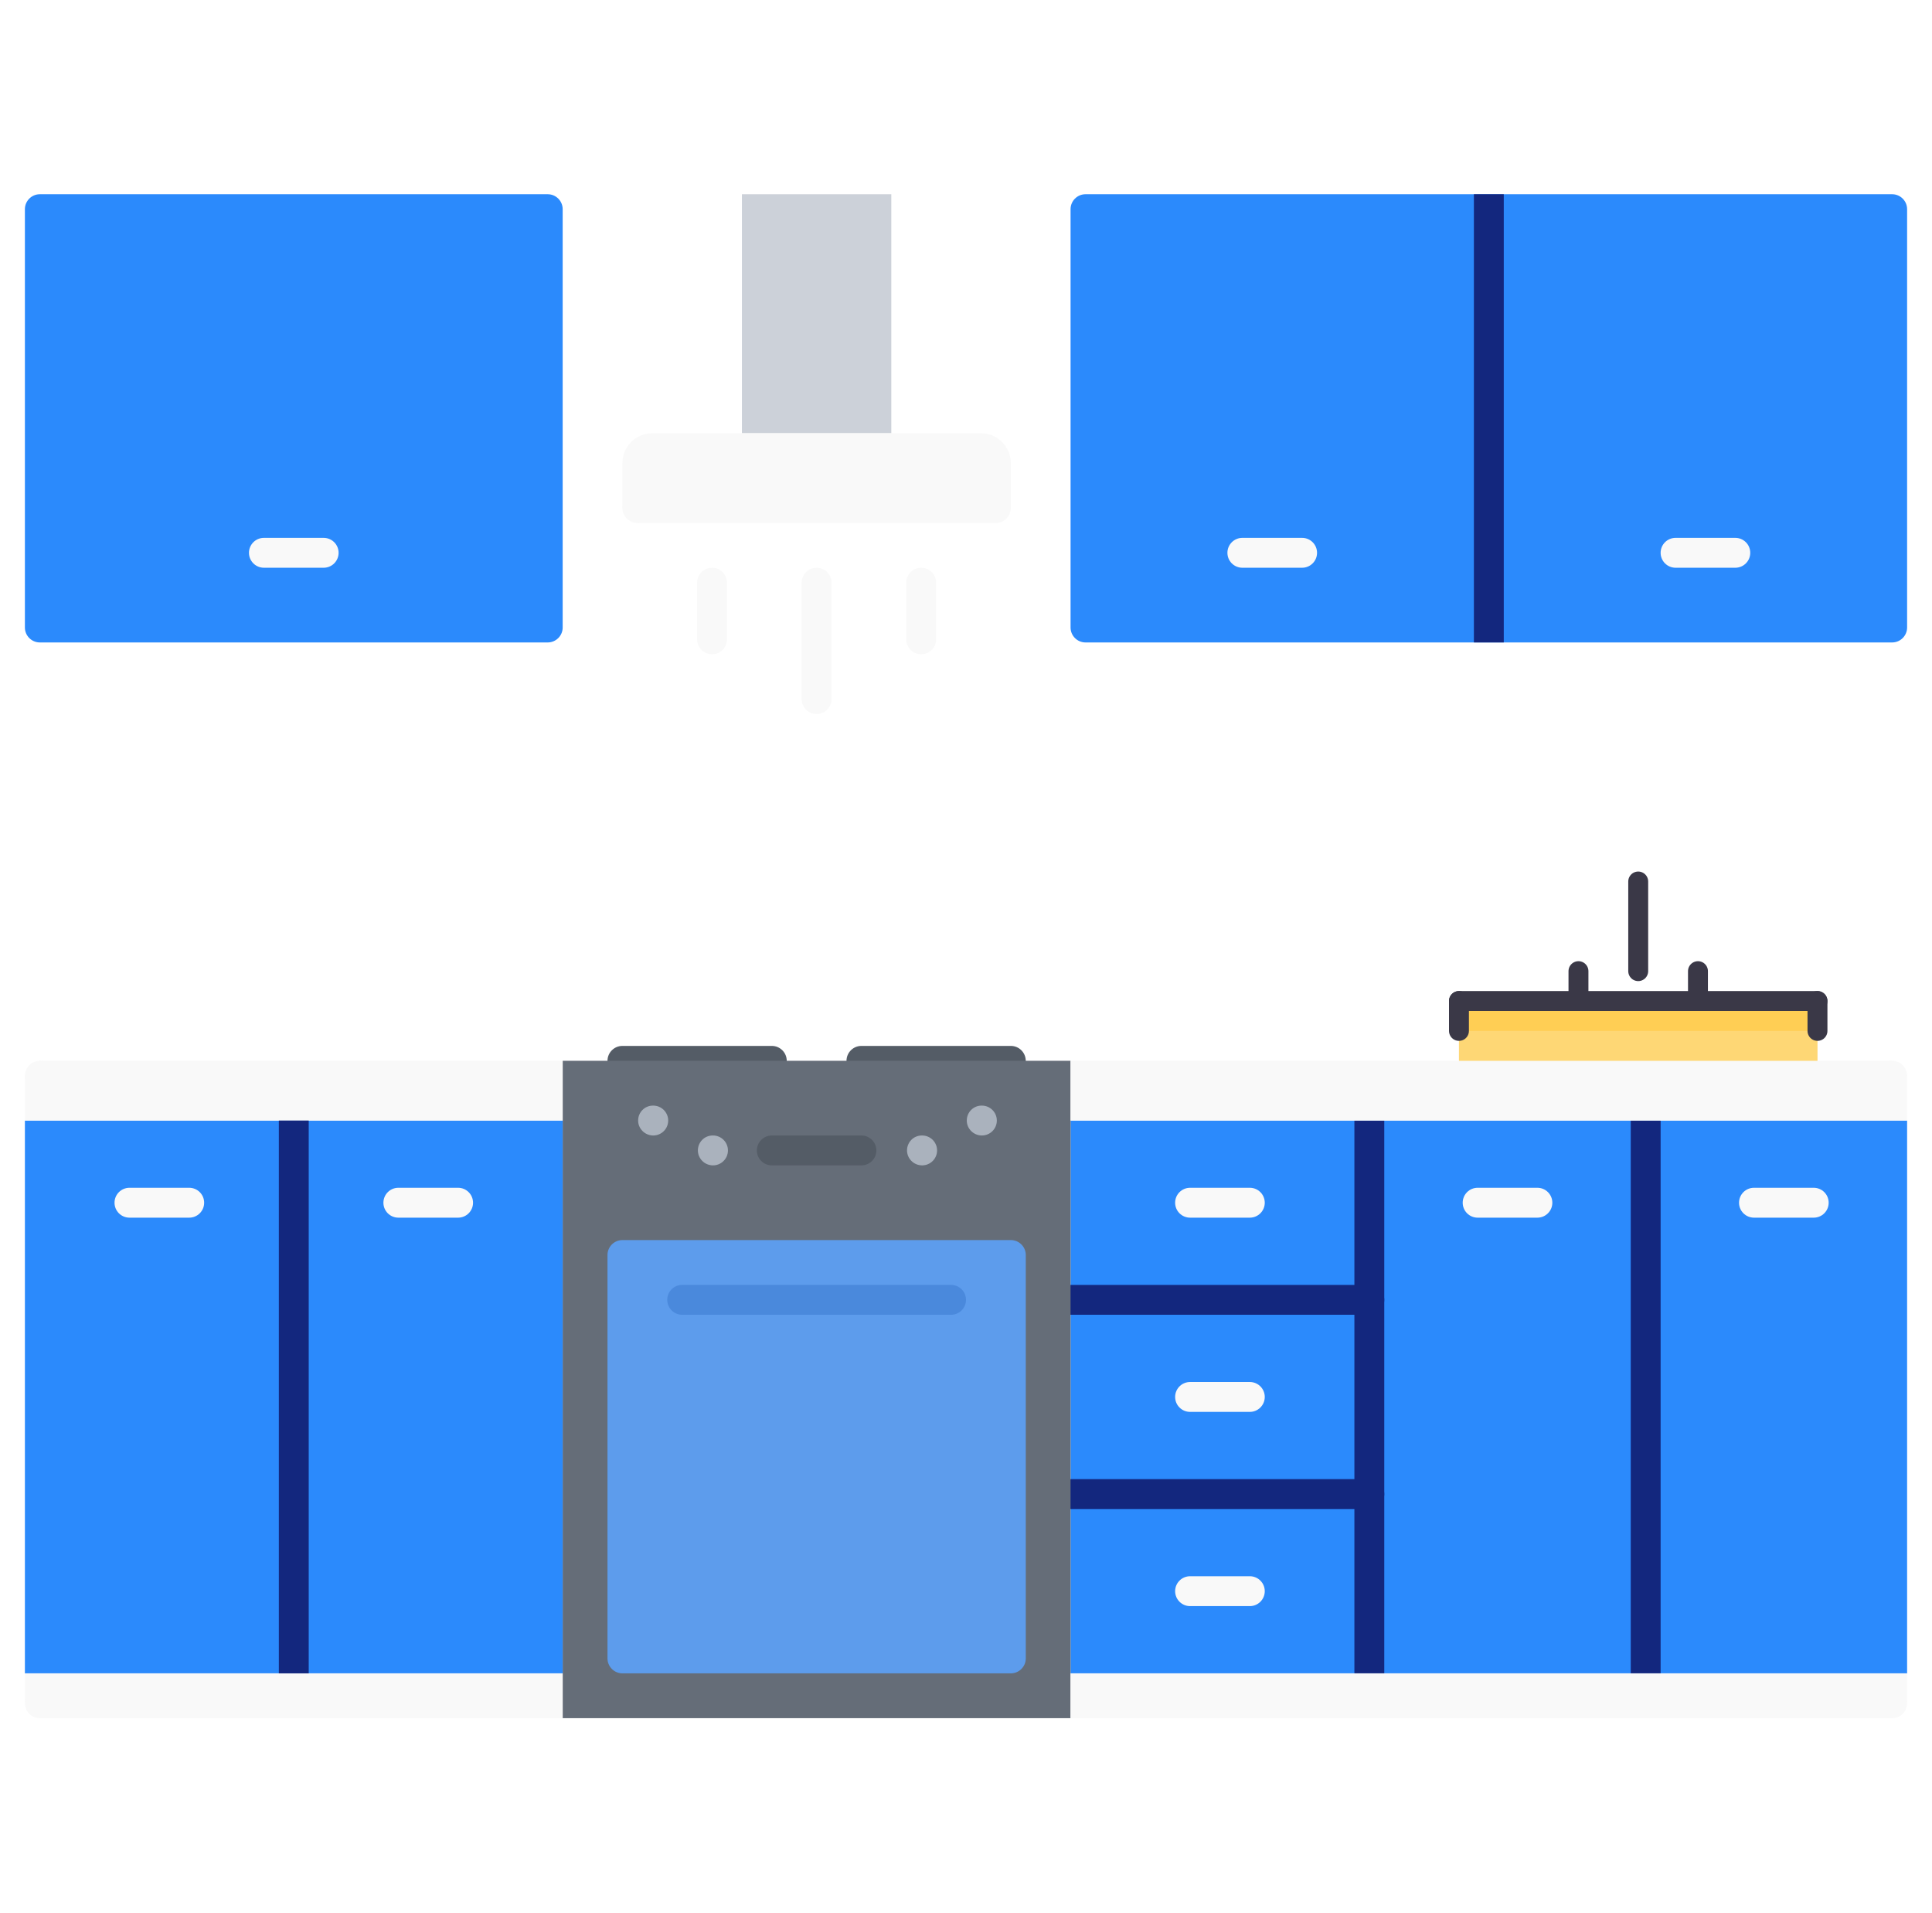
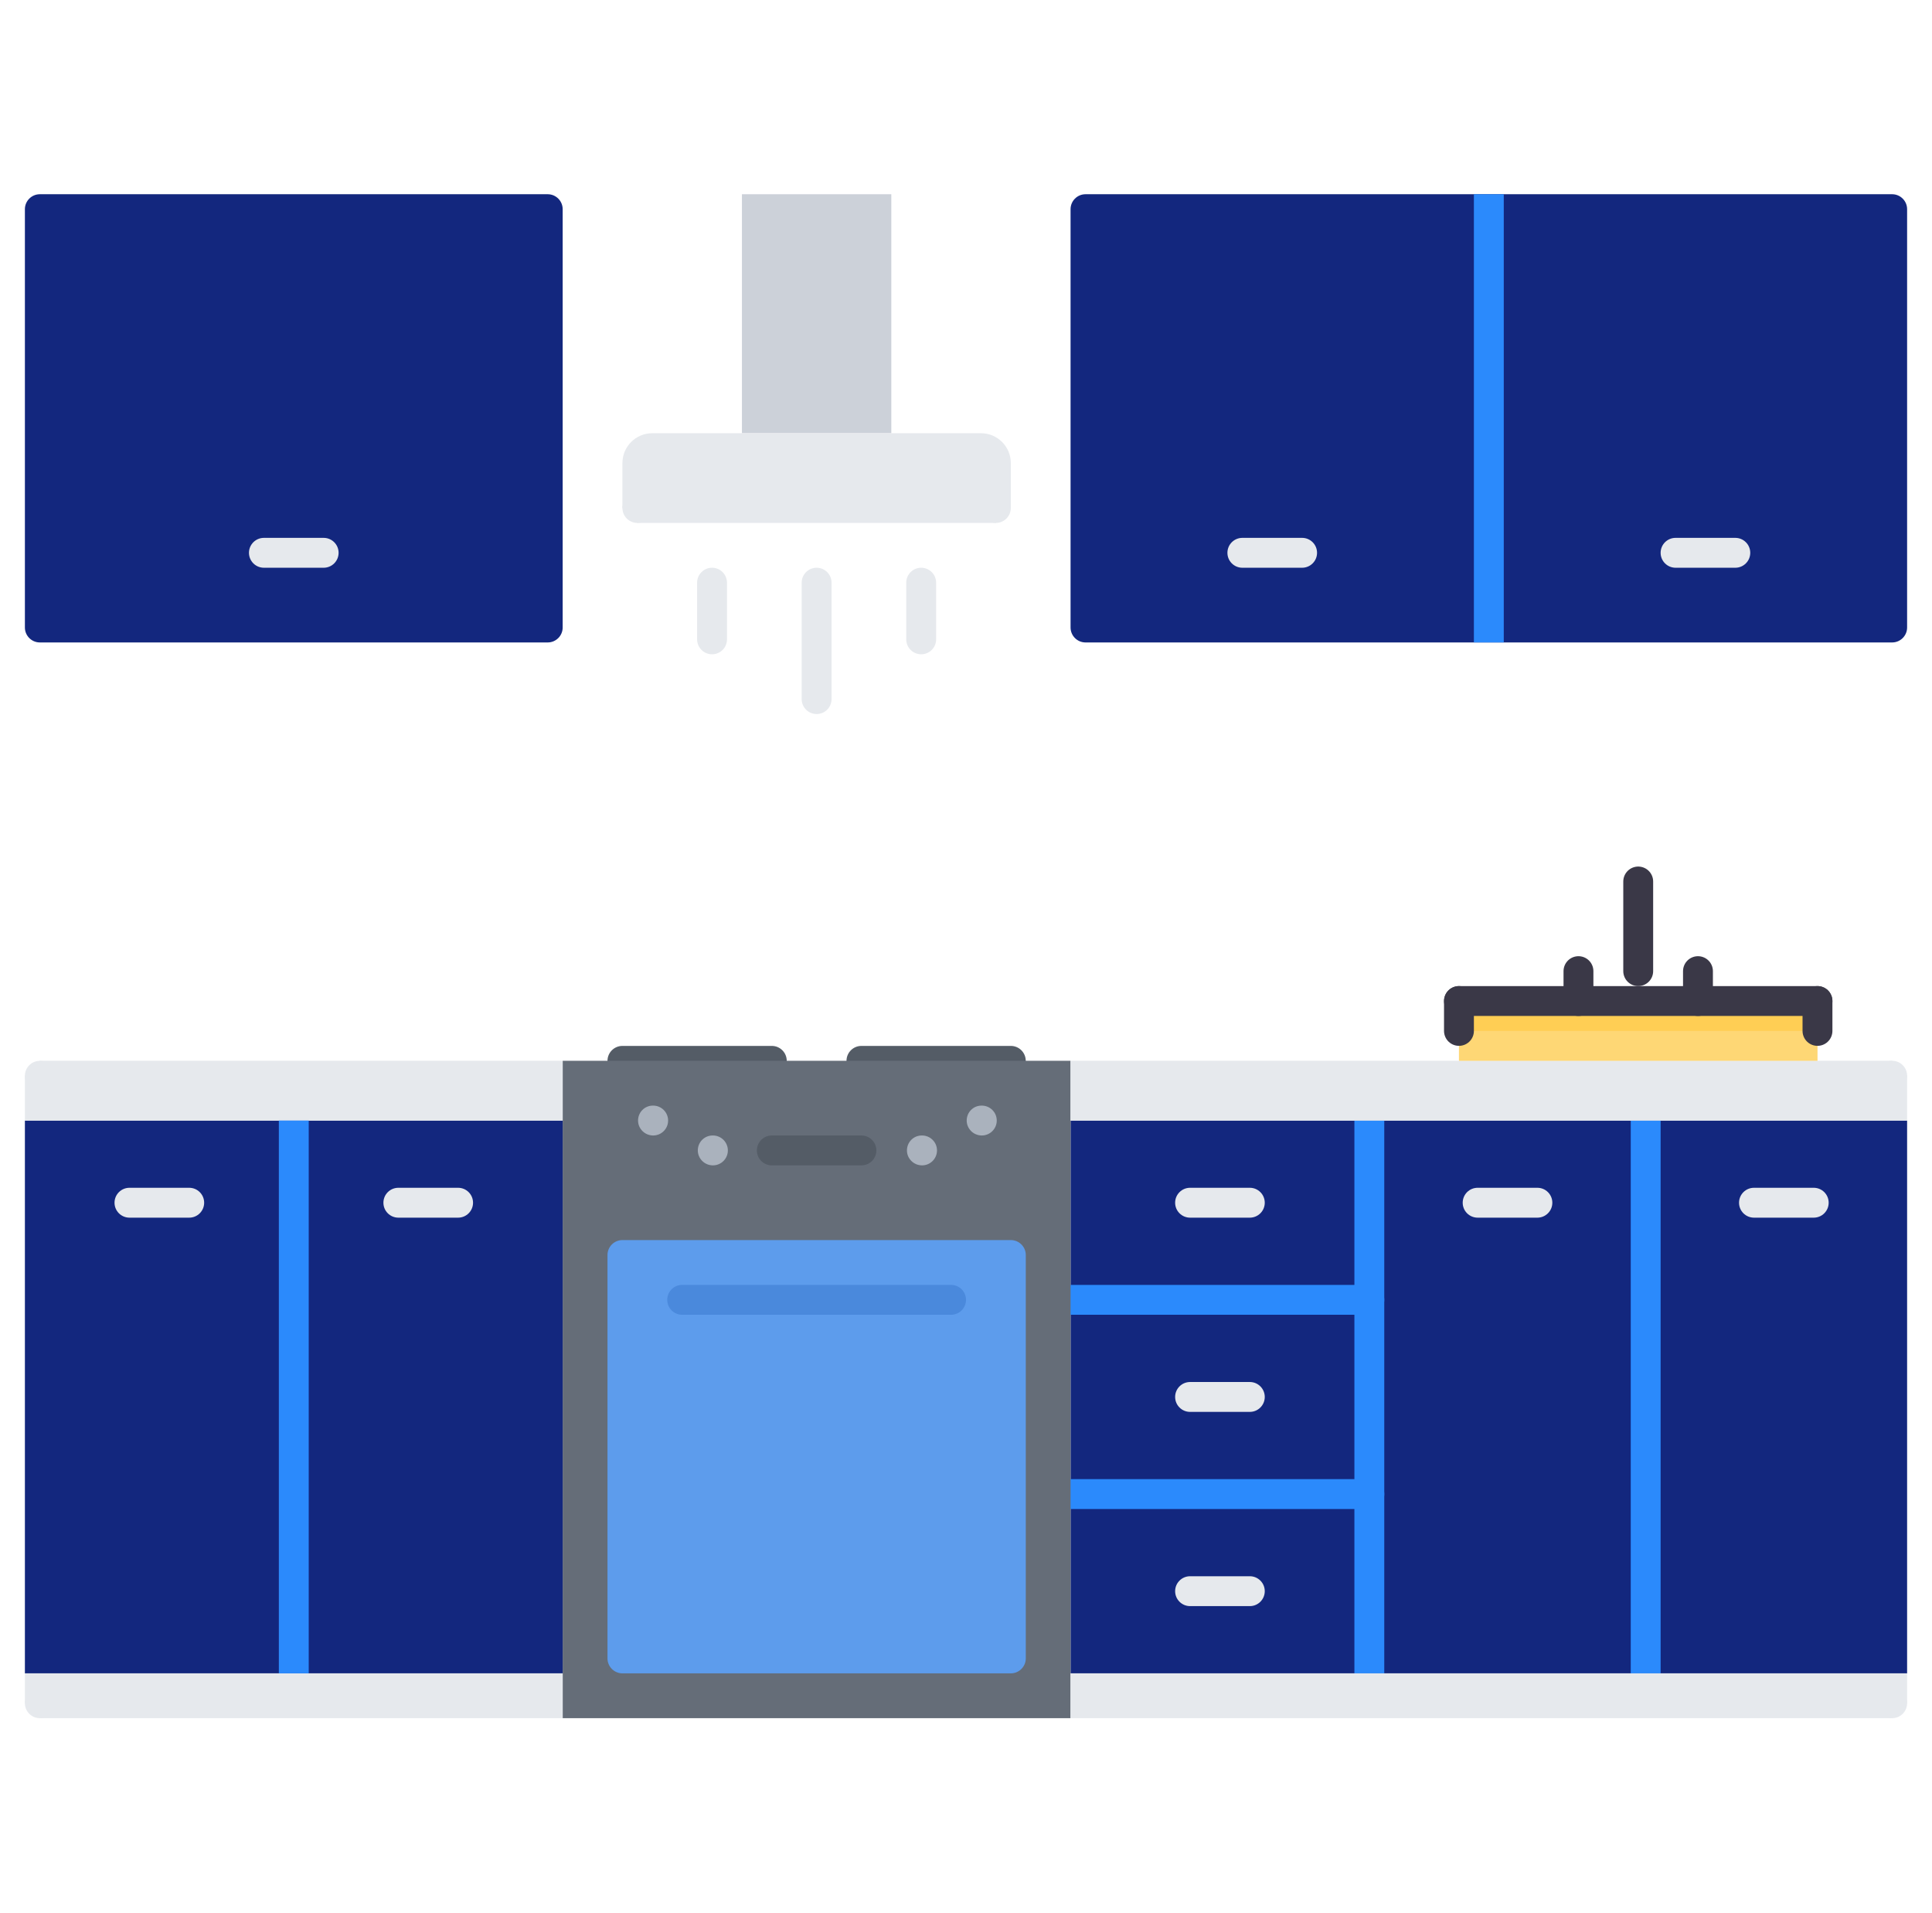
<svg xmlns="http://www.w3.org/2000/svg" width="97" height="96" viewBox="0 0 97 96" fill="none">
-   <g id="kitchen">
-     <path id="Vector" d="M95.75 56.25H53.75V84H95.75V56.25Z" fill="#2B8AFC" />
-     <path id="Vector_2" d="M69.5 56.25H68V84H69.5V56.25Z" fill="#13277E" />
-     <path id="Vector_3" d="M83.375 56.25H81.875V84H83.375V56.25Z" fill="#13277E" />
-     <path id="Vector_4" d="M68.75 66H53.75C53.336 66 53 65.664 53 65.25C53 64.836 53.336 64.5 53.75 64.5H68.75C69.164 64.5 69.5 64.836 69.5 65.25C69.5 65.664 69.164 66 68.75 66ZM68.75 75.75H53.75C53.336 75.75 53 75.414 53 75C53 74.586 53.336 74.25 53.75 74.25H68.75C69.164 74.25 69.5 74.586 69.5 75C69.5 75.414 69.164 75.75 68.75 75.75Z" fill="#13277E" />
-     <path id="Vector_5" d="M38.75 54.003H31.25C30.836 54.003 30.5 53.667 30.5 53.253C30.5 52.839 30.836 52.503 31.25 52.503H38.75C39.164 52.503 39.5 52.839 39.5 53.253C39.5 53.667 39.164 54.003 38.75 54.003ZM50.75 54.003H43.25C42.836 54.003 42.5 53.667 42.5 53.253C42.5 52.839 42.836 52.503 43.25 52.503H50.75C51.164 52.503 51.5 52.839 51.5 53.253C51.5 53.667 51.164 54.003 50.75 54.003Z" fill="#545C66" />
-     <path id="Vector_6" d="M53.75 53.25H28.25V86.25H53.75V53.25Z" fill="#656D78" />
-     <path id="Vector_7" d="M28.25 31.5C28.25 31.913 27.913 32.25 27.5 32.25H2C1.587 32.25 1.25 31.913 1.25 31.5V10.5C1.25 10.088 1.587 9.75 2 9.75H27.5C27.913 9.75 28.25 10.088 28.25 10.5V31.5Z" fill="#2B8AFC" />
-     <path id="Vector_8" d="M28.25 56.25H1.25V84H28.25V56.25Z" fill="#2B8AFC" />
-     <path id="Vector_9" d="M95.75 31.5C95.75 31.913 95.412 32.25 95 32.25H54.5C54.087 32.25 53.75 31.913 53.75 31.5V10.5C53.75 10.088 54.087 9.75 54.5 9.75H95C95.412 9.75 95.75 10.088 95.75 10.5V31.5Z" fill="#2B8AFC" />
-     <path id="Vector_10" d="M28.25 56.25H1.25V54.003L1.998 53.25H28.25V56.25Z" fill="#F9F9F9" />
-     <path id="Vector_11" d="M95.75 56.25H53.75V53.25H94.999L95.75 54V56.25Z" fill="#F9F9F9" />
-     <path id="Vector_12" d="M28.25 86.25H1.998L1.25 85.5V84H28.25V86.25Z" fill="#F9F9F9" />
-     <path id="Vector_13" d="M94.999 86.25H53.75V84H95.75V85.5L94.999 86.25Z" fill="#F9F9F9" />
-     <path id="Vector_14" d="M91.25 50.25H73.25V53.25H91.25V50.25Z" fill="#FFCE54" />
-     <path id="Vector_15" d="M51.502 83.25C51.502 83.662 51.164 84 50.752 84H31.25C30.837 84 30.5 83.662 30.5 83.25V63C30.5 62.587 30.837 62.25 31.25 62.25H50.752C51.164 62.25 51.502 62.587 51.502 63V83.25Z" fill="#5D9CEC" />
-     <path id="Vector_16" d="M44.75 9.75H37.25V21.748H44.75V9.75Z" fill="#CCD1D9" />
-     <path id="Vector_17" d="M49.25 21.748H32.75C31.921 21.748 31.25 22.419 31.25 23.248V25.5L31.998 26.25H50L50.75 25.5V23.248C50.75 22.419 50.08 21.748 49.25 21.748Z" fill="#F9F9F9" />
-     <path id="Vector_18" opacity="0.2" d="M91.25 51.75H73.25V53.25H91.25V51.75Z" fill="#F9F9F9" />
-     <path id="Vector_19" d="M32.797 57C32.383 57 32.039 56.664 32.039 56.25C32.039 55.836 32.368 55.5 32.782 55.5H32.798C33.211 55.5 33.548 55.836 33.548 56.25C33.548 56.664 33.211 57 32.797 57ZM49.297 57C48.883 57 48.539 56.664 48.539 56.25C48.539 55.836 48.868 55.5 49.282 55.5H49.298C49.711 55.5 50.048 55.836 50.048 56.25C50.048 56.664 49.711 57 49.297 57ZM35.797 58.5C35.383 58.5 35.039 58.164 35.039 57.75C35.039 57.336 35.368 57 35.782 57H35.798C36.211 57 36.548 57.336 36.548 57.75C36.548 58.164 36.211 58.5 35.797 58.5ZM46.297 58.5C45.883 58.5 45.539 58.164 45.539 57.75C45.539 57.336 45.868 57 46.282 57H46.298C46.711 57 47.048 57.336 47.048 57.75C47.048 58.164 46.711 58.5 46.297 58.5Z" fill="#AAB2BD" />
-     <path id="Vector_20" d="M62.75 61.125H59.75C59.336 61.125 59 60.789 59 60.375C59 59.961 59.336 59.625 59.75 59.625H62.75C63.164 59.625 63.5 59.961 63.5 60.375C63.5 60.789 63.164 61.125 62.75 61.125ZM23 61.125H20C19.586 61.125 19.25 60.789 19.25 60.375C19.25 59.961 19.586 59.625 20 59.625H23C23.414 59.625 23.75 59.961 23.75 60.375C23.75 60.789 23.414 61.125 23 61.125ZM9.5 61.125H6.5C6.086 61.125 5.75 60.789 5.75 60.375C5.75 59.961 6.086 59.625 6.5 59.625H9.5C9.914 59.625 10.25 59.961 10.25 60.375C10.25 60.789 9.914 61.125 9.5 61.125ZM77.188 61.125H74.188C73.773 61.125 73.438 60.789 73.438 60.375C73.438 59.961 73.773 59.625 74.188 59.625H77.188C77.602 59.625 77.938 59.961 77.938 60.375C77.938 60.789 77.602 61.125 77.188 61.125ZM65.375 28.5H62.375C61.961 28.5 61.625 28.164 61.625 27.75C61.625 27.336 61.961 27 62.375 27H65.375C65.789 27 66.125 27.336 66.125 27.75C66.125 28.164 65.789 28.5 65.375 28.5ZM87.125 28.5H84.125C83.711 28.5 83.375 28.164 83.375 27.75C83.375 27.336 83.711 27 84.125 27H87.125C87.539 27 87.875 27.336 87.875 27.75C87.875 28.164 87.539 28.5 87.125 28.5ZM16.25 28.5H13.25C12.836 28.5 12.5 28.164 12.5 27.75C12.5 27.336 12.836 27 13.25 27H16.25C16.664 27 17 27.336 17 27.75C17 28.164 16.664 28.5 16.25 28.5ZM91.062 61.125H88.062C87.648 61.125 87.312 60.789 87.312 60.375C87.312 59.961 87.648 59.625 88.062 59.625H91.062C91.477 59.625 91.812 59.961 91.812 60.375C91.812 60.789 91.477 61.125 91.062 61.125Z" fill="#F9F9F9" />
-     <path id="Vector_21" d="M43.25 58.5H38.75C38.336 58.5 38 58.164 38 57.75C38 57.336 38.336 57 38.75 57H43.25C43.664 57 44 57.336 44 57.75C44 58.164 43.664 58.5 43.25 58.5Z" fill="#545C66" />
-     <path id="Vector_22" d="M47.75 66H34.25C33.836 66 33.5 65.664 33.5 65.25C33.5 64.836 33.836 64.5 34.25 64.5H47.75C48.164 64.5 48.5 64.836 48.5 65.25C48.5 65.664 48.164 66 47.75 66Z" fill="#4A89DC" />
-     <path id="Vector_23" d="M73.25 50.25H91.25" stroke="#3A3847" strokeWidth="1.5" stroke-miterlimit="10" stroke-linecap="round" stroke-linejoin="round" />
-     <path id="Vector_24" d="M73.25 50.25V51.75" stroke="#3A3847" strokeWidth="1.5" stroke-miterlimit="10" stroke-linecap="round" stroke-linejoin="round" />
-     <path id="Vector_25" d="M91.25 50.25V51.75" stroke="#3A3847" strokeWidth="1.5" stroke-miterlimit="10" stroke-linecap="round" stroke-linejoin="round" />
-     <path id="Vector_26" d="M82.25 48.75V44.25" stroke="#3A3847" strokeWidth="1.5" stroke-miterlimit="10" stroke-linecap="round" stroke-linejoin="round" />
-     <path id="Vector_27" d="M85.25 50.25V48.75" stroke="#3A3847" strokeWidth="1.5" stroke-miterlimit="10" stroke-linecap="round" stroke-linejoin="round" />
-     <path id="Vector_28" d="M79.25 50.25V48.75" stroke="#3A3847" strokeWidth="1.5" stroke-miterlimit="10" stroke-linecap="round" stroke-linejoin="round" />
-     <path id="Vector_29" d="M75.5 9.75H74V32.25H75.5V9.75Z" fill="#13277E" />
-     <path id="Vector_30" d="M35.75 32.844C35.336 32.844 35 32.508 35 32.094V29.25C35 28.836 35.336 28.5 35.75 28.5C36.164 28.5 36.5 28.836 36.5 29.25V32.094C36.5 32.51 36.164 32.844 35.75 32.844ZM46.25 32.844C45.836 32.844 45.5 32.508 45.5 32.094V29.25C45.5 28.836 45.836 28.5 46.25 28.5C46.664 28.5 47 28.836 47 29.25V32.094C47 32.51 46.664 32.844 46.25 32.844ZM41 35.844C40.586 35.844 40.25 35.508 40.25 35.094V29.25C40.25 28.836 40.586 28.5 41 28.5C41.414 28.5 41.75 28.836 41.75 29.25V35.094C41.75 35.51 41.414 35.844 41 35.844ZM62.75 70.875H59.75C59.336 70.875 59 70.539 59 70.125C59 69.711 59.336 69.375 59.75 69.375H62.75C63.164 69.375 63.5 69.711 63.5 70.125C63.5 70.539 63.164 70.875 62.75 70.875ZM62.75 80.625H59.75C59.336 80.625 59 80.289 59 79.875C59 79.461 59.336 79.125 59.75 79.125H62.75C63.164 79.125 63.5 79.461 63.5 79.875C63.5 80.289 63.164 80.625 62.75 80.625Z" fill="#F9F9F9" />
-     <path id="Vector_31" d="M15.5 56.25H14V84H15.5V56.25Z" fill="#13277E" />
-     <path id="Vector_32" d="M32 26.25C32.414 26.25 32.75 25.914 32.75 25.5C32.75 25.086 32.414 24.75 32 24.75C31.586 24.75 31.25 25.086 31.25 25.5C31.25 25.914 31.586 26.25 32 26.25Z" fill="#F9F9F9" />
-     <path id="Vector_33" d="M50 26.25C50.414 26.25 50.75 25.914 50.75 25.5C50.75 25.086 50.414 24.75 50 24.75C49.586 24.75 49.25 25.086 49.25 25.5C49.25 25.914 49.586 26.25 50 26.25Z" fill="#F9F9F9" />
-     <path id="Vector_34" d="M95 54.75C95.414 54.75 95.75 54.414 95.75 54C95.75 53.586 95.414 53.25 95 53.25C94.586 53.25 94.25 53.586 94.25 54C94.25 54.414 94.586 54.75 95 54.75Z" fill="#F9F9F9" />
-     <path id="Vector_35" d="M95 86.25C95.414 86.25 95.75 85.914 95.75 85.5C95.75 85.086 95.414 84.75 95 84.75C94.586 84.75 94.25 85.086 94.25 85.5C94.25 85.914 94.586 86.25 95 86.25Z" fill="#F9F9F9" />
-     <path id="Vector_36" d="M2 86.25C2.414 86.25 2.75 85.914 2.75 85.5C2.75 85.086 2.414 84.75 2 84.75C1.586 84.75 1.25 85.086 1.25 85.5C1.25 85.914 1.586 86.25 2 86.25Z" fill="#F9F9F9" />
-     <path id="Vector_37" d="M2 54.753C2.414 54.753 2.75 54.417 2.75 54.003C2.75 53.589 2.414 53.253 2 53.253C1.586 53.253 1.25 53.589 1.25 54.003C1.25 54.417 1.586 54.753 2 54.753Z" fill="#F9F9F9" />
-   </g>
+   <path d="M95.75 56.25H53.75V84H95.75V56.25Z" fill="#13277E" />
+   <path d="M69.5 56.25H68V84H69.5V56.25Z" fill="#2B8AFC" />
+   <path d="M83.375 56.25H81.875V84H83.375V56.25Z" fill="#2B8AFC" />
+   <path d="M68.75 66H53.75C53.336 66 53 65.664 53 65.25C53 64.836 53.336 64.5 53.75 64.5H68.75C69.164 64.5 69.5 64.836 69.5 65.25C69.5 65.664 69.164 66 68.75 66ZM68.75 75.75H53.75C53.336 75.75 53 75.414 53 75C53 74.586 53.336 74.25 53.75 74.25H68.75C69.164 74.25 69.5 74.586 69.5 75C69.5 75.414 69.164 75.75 68.75 75.75Z" fill="#2B8AFC" />
+   <path d="M38.75 54.003H31.25C30.836 54.003 30.5 53.667 30.5 53.253C30.5 52.839 30.836 52.503 31.25 52.503H38.75C39.164 52.503 39.5 52.839 39.5 53.253C39.5 53.667 39.164 54.003 38.75 54.003ZM50.75 54.003H43.25C42.836 54.003 42.5 53.667 42.5 53.253C42.5 52.839 42.836 52.503 43.25 52.503H50.75C51.164 52.503 51.5 52.839 51.5 53.253C51.5 53.667 51.164 54.003 50.75 54.003Z" fill="#545C66" />
+   <path d="M53.75 53.25H28.25V86.25H53.75V53.25Z" fill="#656D78" />
+   <path d="M28.25 31.5C28.25 31.913 27.913 32.25 27.5 32.25H2C1.587 32.25 1.25 31.913 1.25 31.5V10.5C1.25 10.088 1.587 9.75 2 9.75H27.5C27.913 9.75 28.25 10.088 28.25 10.5V31.5Z" fill="#13277E" />
+   <path d="M28.25 56.25H1.25V84H28.25V56.25Z" fill="#13277E" />
+   <path d="M95.75 31.5C95.75 31.913 95.412 32.25 95 32.25H54.5C54.087 32.25 53.75 31.913 53.75 31.5V10.5C53.75 10.088 54.087 9.75 54.5 9.75H95C95.412 9.75 95.75 10.088 95.75 10.5V31.5Z" fill="#13277E" />
+   <path d="M28.25 56.25H1.25V54.003L1.998 53.25H28.25V56.25Z" fill="#E6E9ED" />
+   <path d="M95.75 56.25H53.75V53.25H94.999L95.75 54V56.25Z" fill="#E6E9ED" />
+   <path d="M28.25 86.25H1.998L1.25 85.5V84H28.25V86.25Z" fill="#E6E9ED" />
+   <path d="M94.999 86.25H53.75V84H95.75V85.5L94.999 86.25Z" fill="#E6E9ED" />
+   <path d="M91.25 50.25H73.25V53.25H91.25V50.25Z" fill="#FFCE54" />
+   <path d="M51.502 83.25C51.502 83.662 51.164 84 50.752 84H31.25C30.837 84 30.5 83.662 30.5 83.25V63C30.5 62.587 30.837 62.25 31.25 62.25H50.752C51.164 62.25 51.502 62.587 51.502 63V83.25Z" fill="#5D9CEC" />
+   <path d="M44.75 9.75H37.25V21.748H44.75V9.75Z" fill="#CCD1D9" />
+   <path d="M49.25 21.747H32.75C31.921 21.747 31.25 22.418 31.25 23.247V25.499L31.998 26.249H50L50.75 25.499V23.247C50.75 22.418 50.08 21.747 49.25 21.747Z" fill="#E6E9ED" />
+   <path opacity="0.2" d="M91.25 51.75H73.25V53.25H91.25V51.75Z" fill="#F9F9F9" />
+   <path d="M32.793 57C32.379 57 32.035 56.664 32.035 56.25C32.035 55.836 32.364 55.5 32.778 55.5H32.794C33.207 55.5 33.544 55.836 33.544 56.25C33.544 56.664 33.207 57 32.793 57ZM49.293 57C48.879 57 48.535 56.664 48.535 56.25C48.535 55.836 48.864 55.5 49.278 55.5H49.294C49.707 55.5 50.044 55.836 50.044 56.25C50.044 56.664 49.707 57 49.293 57ZM35.793 58.5C35.379 58.5 35.035 58.164 35.035 57.75C35.035 57.336 35.364 57 35.778 57H35.794C36.207 57 36.544 57.336 36.544 57.75C36.544 58.164 36.207 58.5 35.793 58.5ZM46.293 58.5C45.879 58.5 45.535 58.164 45.535 57.75C45.535 57.336 45.864 57 46.278 57H46.294C46.707 57 47.044 57.336 47.044 57.75C47.044 58.164 46.707 58.5 46.293 58.5Z" fill="#AAB2BD" />
+   <path d="M62.75 61.125H59.75C59.336 61.125 59 60.789 59 60.375C59 59.961 59.336 59.625 59.75 59.625H62.75C63.164 59.625 63.5 59.961 63.5 60.375C63.5 60.789 63.164 61.125 62.75 61.125ZM23 61.125H20C19.586 61.125 19.25 60.789 19.25 60.375C19.25 59.961 19.586 59.625 20 59.625H23C23.414 59.625 23.75 59.961 23.75 60.375C23.75 60.789 23.414 61.125 23 61.125ZM9.5 61.125H6.5C6.086 61.125 5.75 60.789 5.75 60.375C5.75 59.961 6.086 59.625 6.5 59.625H9.5C9.914 59.625 10.25 59.961 10.25 60.375C10.25 60.789 9.914 61.125 9.5 61.125ZM77.188 61.125H74.188C73.773 61.125 73.438 60.789 73.438 60.375C73.438 59.961 73.773 59.625 74.188 59.625H77.188C77.602 59.625 77.938 59.961 77.938 60.375C77.938 60.789 77.602 61.125 77.188 61.125ZM65.375 28.5H62.375C61.961 28.5 61.625 28.164 61.625 27.75C61.625 27.336 61.961 27 62.375 27H65.375C65.789 27 66.125 27.336 66.125 27.75C66.125 28.164 65.789 28.5 65.375 28.5ZM87.125 28.5H84.125C83.711 28.5 83.375 28.164 83.375 27.75C83.375 27.336 83.711 27 84.125 27H87.125C87.539 27 87.875 27.336 87.875 27.75C87.875 28.164 87.539 28.5 87.125 28.5ZM16.25 28.5H13.25C12.836 28.5 12.5 28.164 12.5 27.75C12.5 27.336 12.836 27 13.25 27H16.25C16.664 27 17 27.336 17 27.75C17 28.164 16.664 28.5 16.25 28.5ZM91.062 61.125H88.062C87.648 61.125 87.312 60.789 87.312 60.375C87.312 59.961 87.648 59.625 88.062 59.625H91.062C91.477 59.625 91.812 59.961 91.812 60.375C91.812 60.789 91.477 61.125 91.062 61.125Z" fill="#E6E9ED" />
+   <path d="M43.25 58.5H38.75C38.336 58.5 38 58.164 38 57.75C38 57.336 38.336 57 38.75 57H43.25C43.664 57 44 57.336 44 57.75C44 58.164 43.664 58.5 43.25 58.5Z" fill="#545C66" />
+   <path d="M47.75 66H34.25C33.836 66 33.5 65.664 33.5 65.25C33.5 64.836 33.836 64.5 34.25 64.5H47.75C48.164 64.5 48.5 64.836 48.5 65.25C48.5 65.664 48.164 66 47.75 66Z" fill="#4A89DC" />
+   <path d="M73.25 50.25H91.25" stroke="#3A3847" stroke-width="1.5" stroke-miterlimit="10" stroke-linecap="round" stroke-linejoin="round" />
+   <path d="M73.25 50.25V51.75" stroke="#3A3847" stroke-width="1.5" stroke-miterlimit="10" stroke-linecap="round" stroke-linejoin="round" />
+   <path d="M91.25 50.25V51.75" stroke="#3A3847" stroke-width="1.5" stroke-miterlimit="10" stroke-linecap="round" stroke-linejoin="round" />
+   <path d="M82.25 48.75V44.25" stroke="#3A3847" stroke-width="1.5" stroke-miterlimit="10" stroke-linecap="round" stroke-linejoin="round" />
+   <path d="M85.25 50.25V48.75" stroke="#3A3847" stroke-width="1.5" stroke-miterlimit="10" stroke-linecap="round" stroke-linejoin="round" />
+   <path d="M79.25 50.25V48.75" stroke="#3A3847" stroke-width="1.5" stroke-miterlimit="10" stroke-linecap="round" stroke-linejoin="round" />
+   <path d="M75.5 9.75H74V32.25H75.5V9.75Z" fill="#2B8AFC" />
+   <path d="M35.75 32.844C35.336 32.844 35 32.508 35 32.094V29.25C35 28.836 35.336 28.5 35.75 28.5C36.164 28.5 36.5 28.836 36.5 29.25V32.094C36.5 32.51 36.164 32.844 35.75 32.844ZM46.25 32.844C45.836 32.844 45.5 32.508 45.5 32.094V29.25C45.5 28.836 45.836 28.5 46.25 28.5C46.664 28.5 47 28.836 47 29.25V32.094C47 32.51 46.664 32.844 46.25 32.844ZM41 35.844C40.586 35.844 40.25 35.508 40.25 35.094V29.25C40.25 28.836 40.586 28.5 41 28.5C41.414 28.5 41.75 28.836 41.75 29.25V35.094C41.75 35.51 41.414 35.844 41 35.844ZM62.75 70.875H59.75C59.336 70.875 59 70.539 59 70.125C59 69.711 59.336 69.375 59.75 69.375H62.75C63.164 69.375 63.5 69.711 63.5 70.125C63.5 70.539 63.164 70.875 62.75 70.875ZM62.75 80.625H59.75C59.336 80.625 59 80.289 59 79.875C59 79.461 59.336 79.125 59.75 79.125H62.75C63.164 79.125 63.5 79.461 63.5 79.875C63.5 80.289 63.164 80.625 62.75 80.625Z" fill="#E6E9ED" />
+   <path d="M15.5 56.25H14V84H15.5V56.25Z" fill="#2B8AFC" />
+   <path d="M32 26.25C32.414 26.25 32.75 25.914 32.75 25.5C32.75 25.086 32.414 24.75 32 24.75C31.586 24.75 31.25 25.086 31.25 25.5C31.25 25.914 31.586 26.25 32 26.25Z" fill="#E6E9ED" />
+   <path d="M50 26.25C50.414 26.25 50.75 25.914 50.75 25.5C50.75 25.086 50.414 24.75 50 24.75C49.586 24.75 49.25 25.086 49.25 25.5C49.25 25.914 49.586 26.25 50 26.25Z" fill="#E6E9ED" />
+   <path d="M95 54.75C95.414 54.75 95.75 54.414 95.75 54C95.75 53.586 95.414 53.25 95 53.25C94.586 53.25 94.25 53.586 94.25 54C94.25 54.414 94.586 54.75 95 54.75Z" fill="#E6E9ED" />
+   <path d="M95 86.25C95.414 86.25 95.75 85.914 95.75 85.5C95.75 85.086 95.414 84.75 95 84.75C94.586 84.75 94.25 85.086 94.25 85.5C94.25 85.914 94.586 86.25 95 86.25Z" fill="#E6E9ED" />
+   <path d="M2 86.25C2.414 86.25 2.75 85.914 2.75 85.5C2.75 85.086 2.414 84.75 2 84.75C1.586 84.75 1.25 85.086 1.25 85.5C1.25 85.914 1.586 86.25 2 86.25Z" fill="#E6E9ED" />
+   <path d="M2 54.753C2.414 54.753 2.75 54.417 2.75 54.003C2.75 53.589 2.414 53.253 2 53.253C1.586 53.253 1.25 53.589 1.25 54.003C1.25 54.417 1.586 54.753 2 54.753Z" fill="#E6E9ED" />
</svg>
